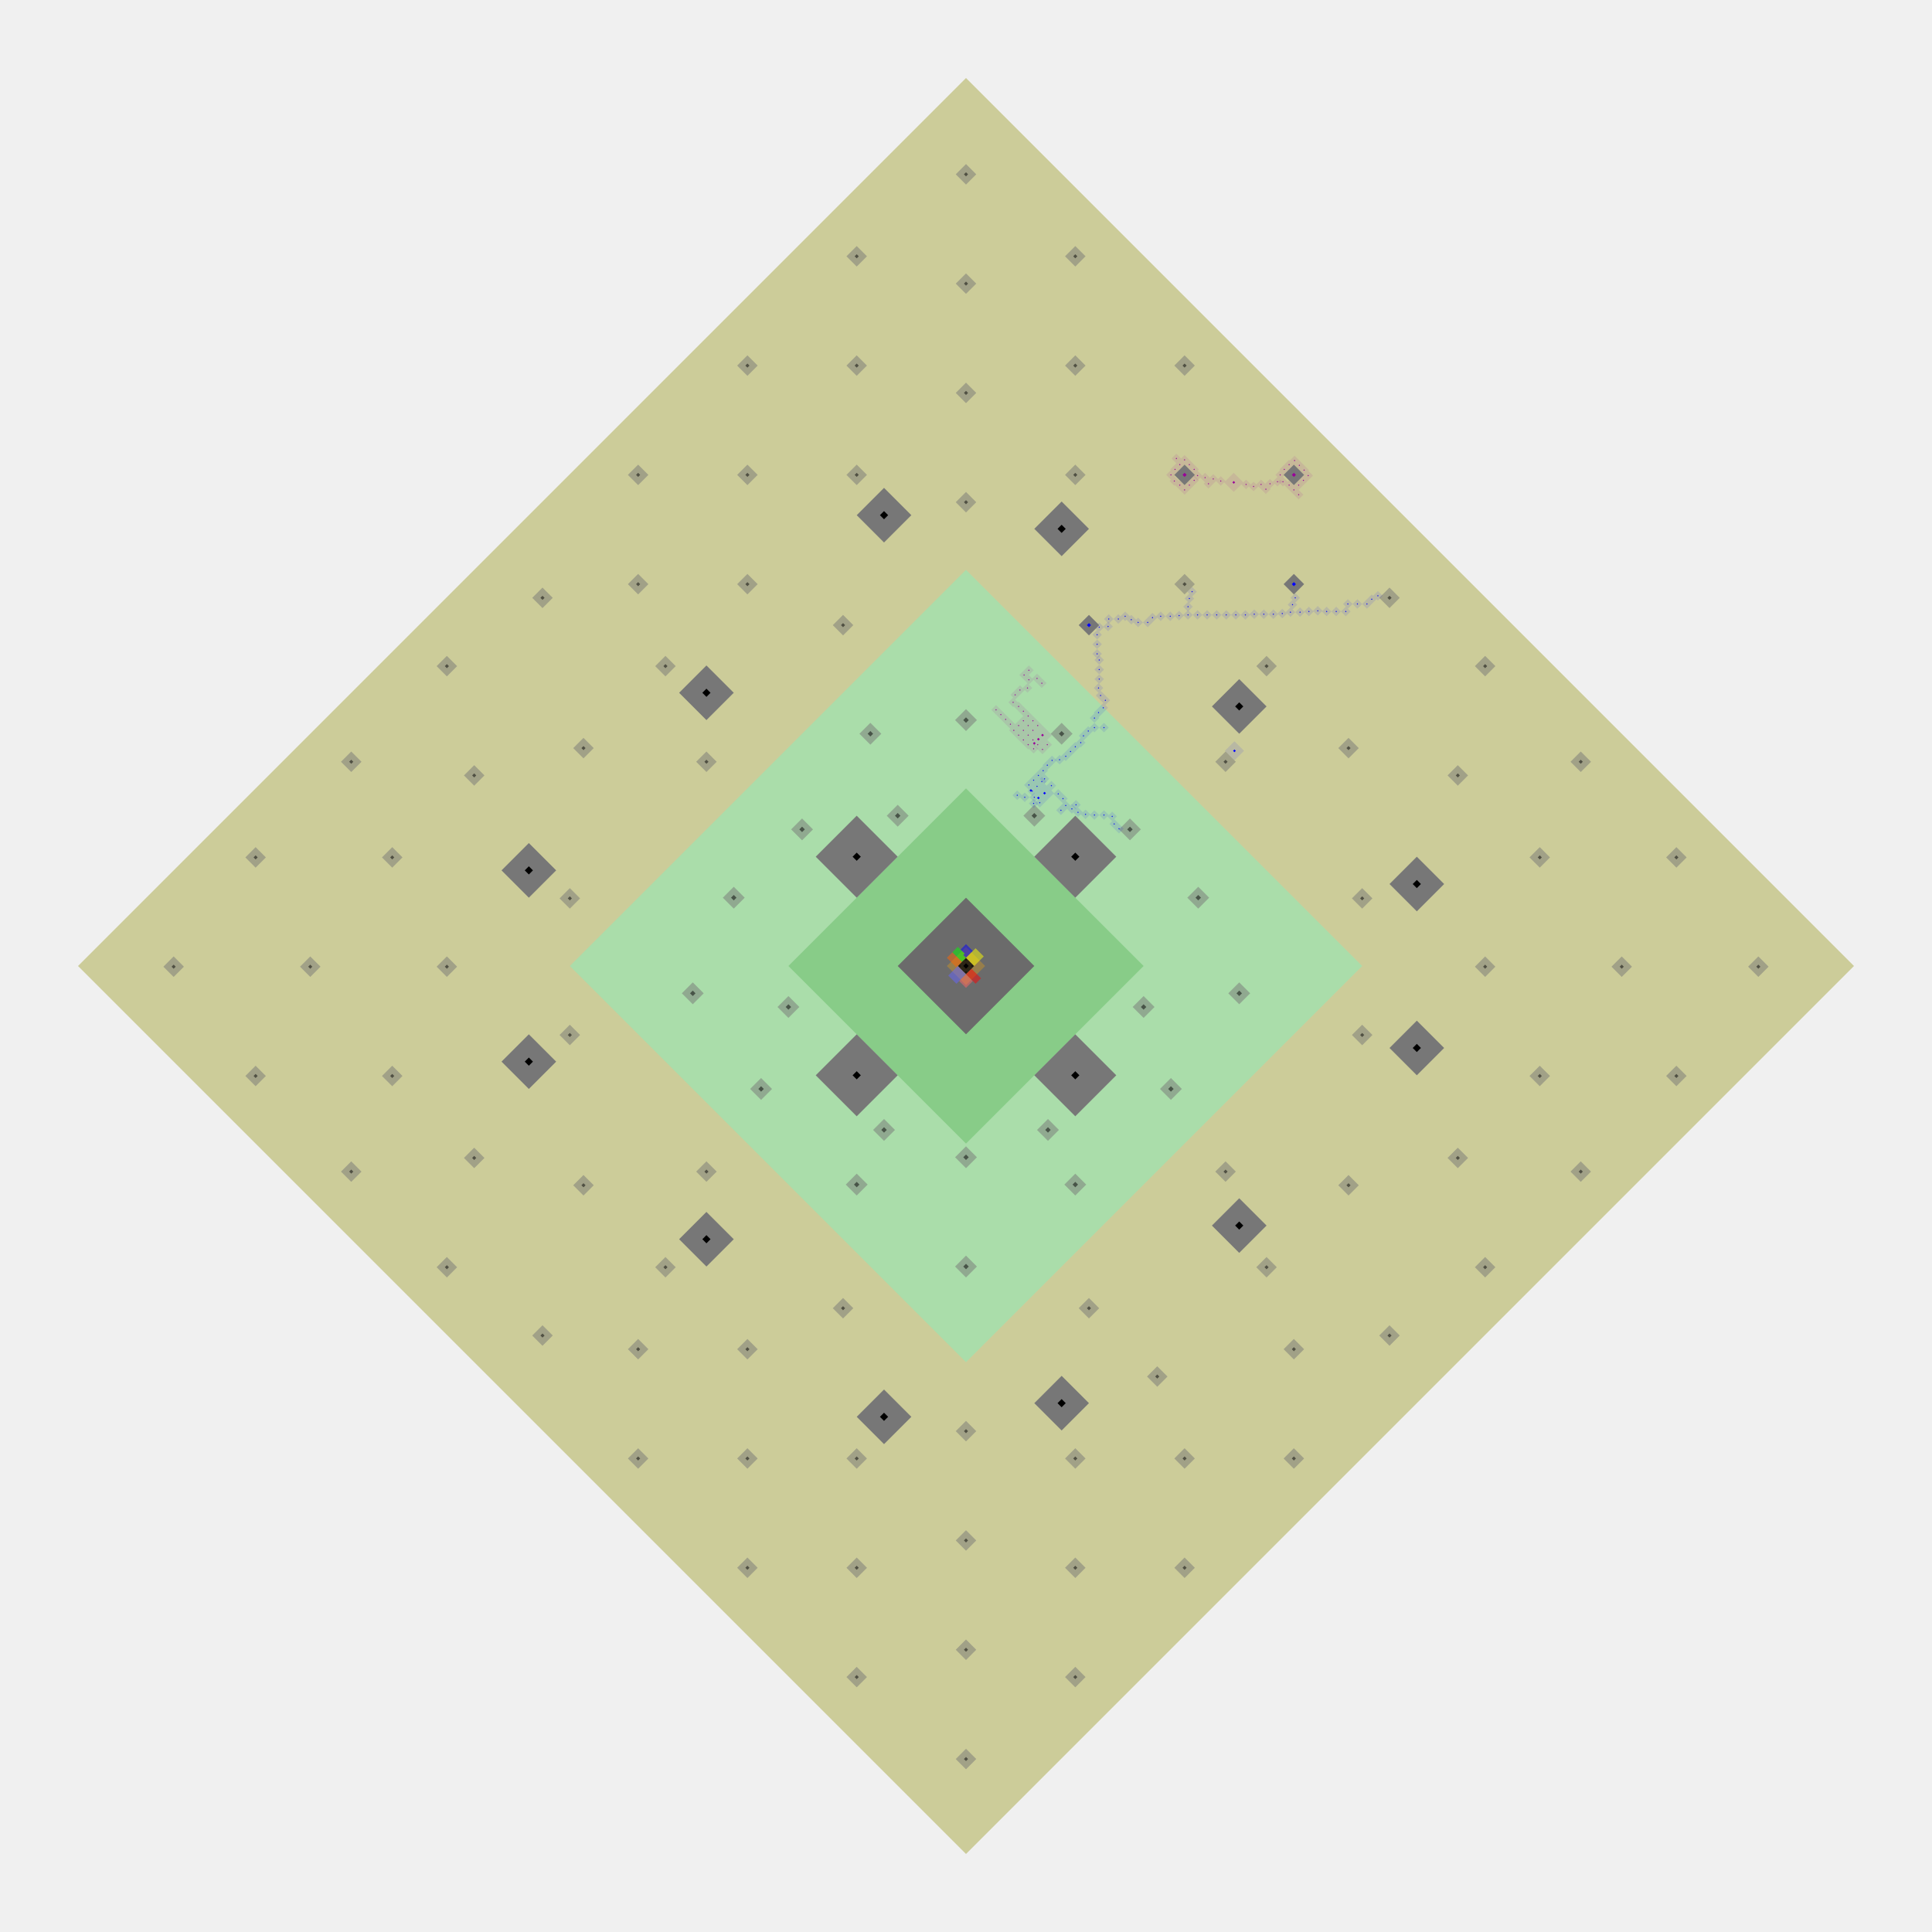
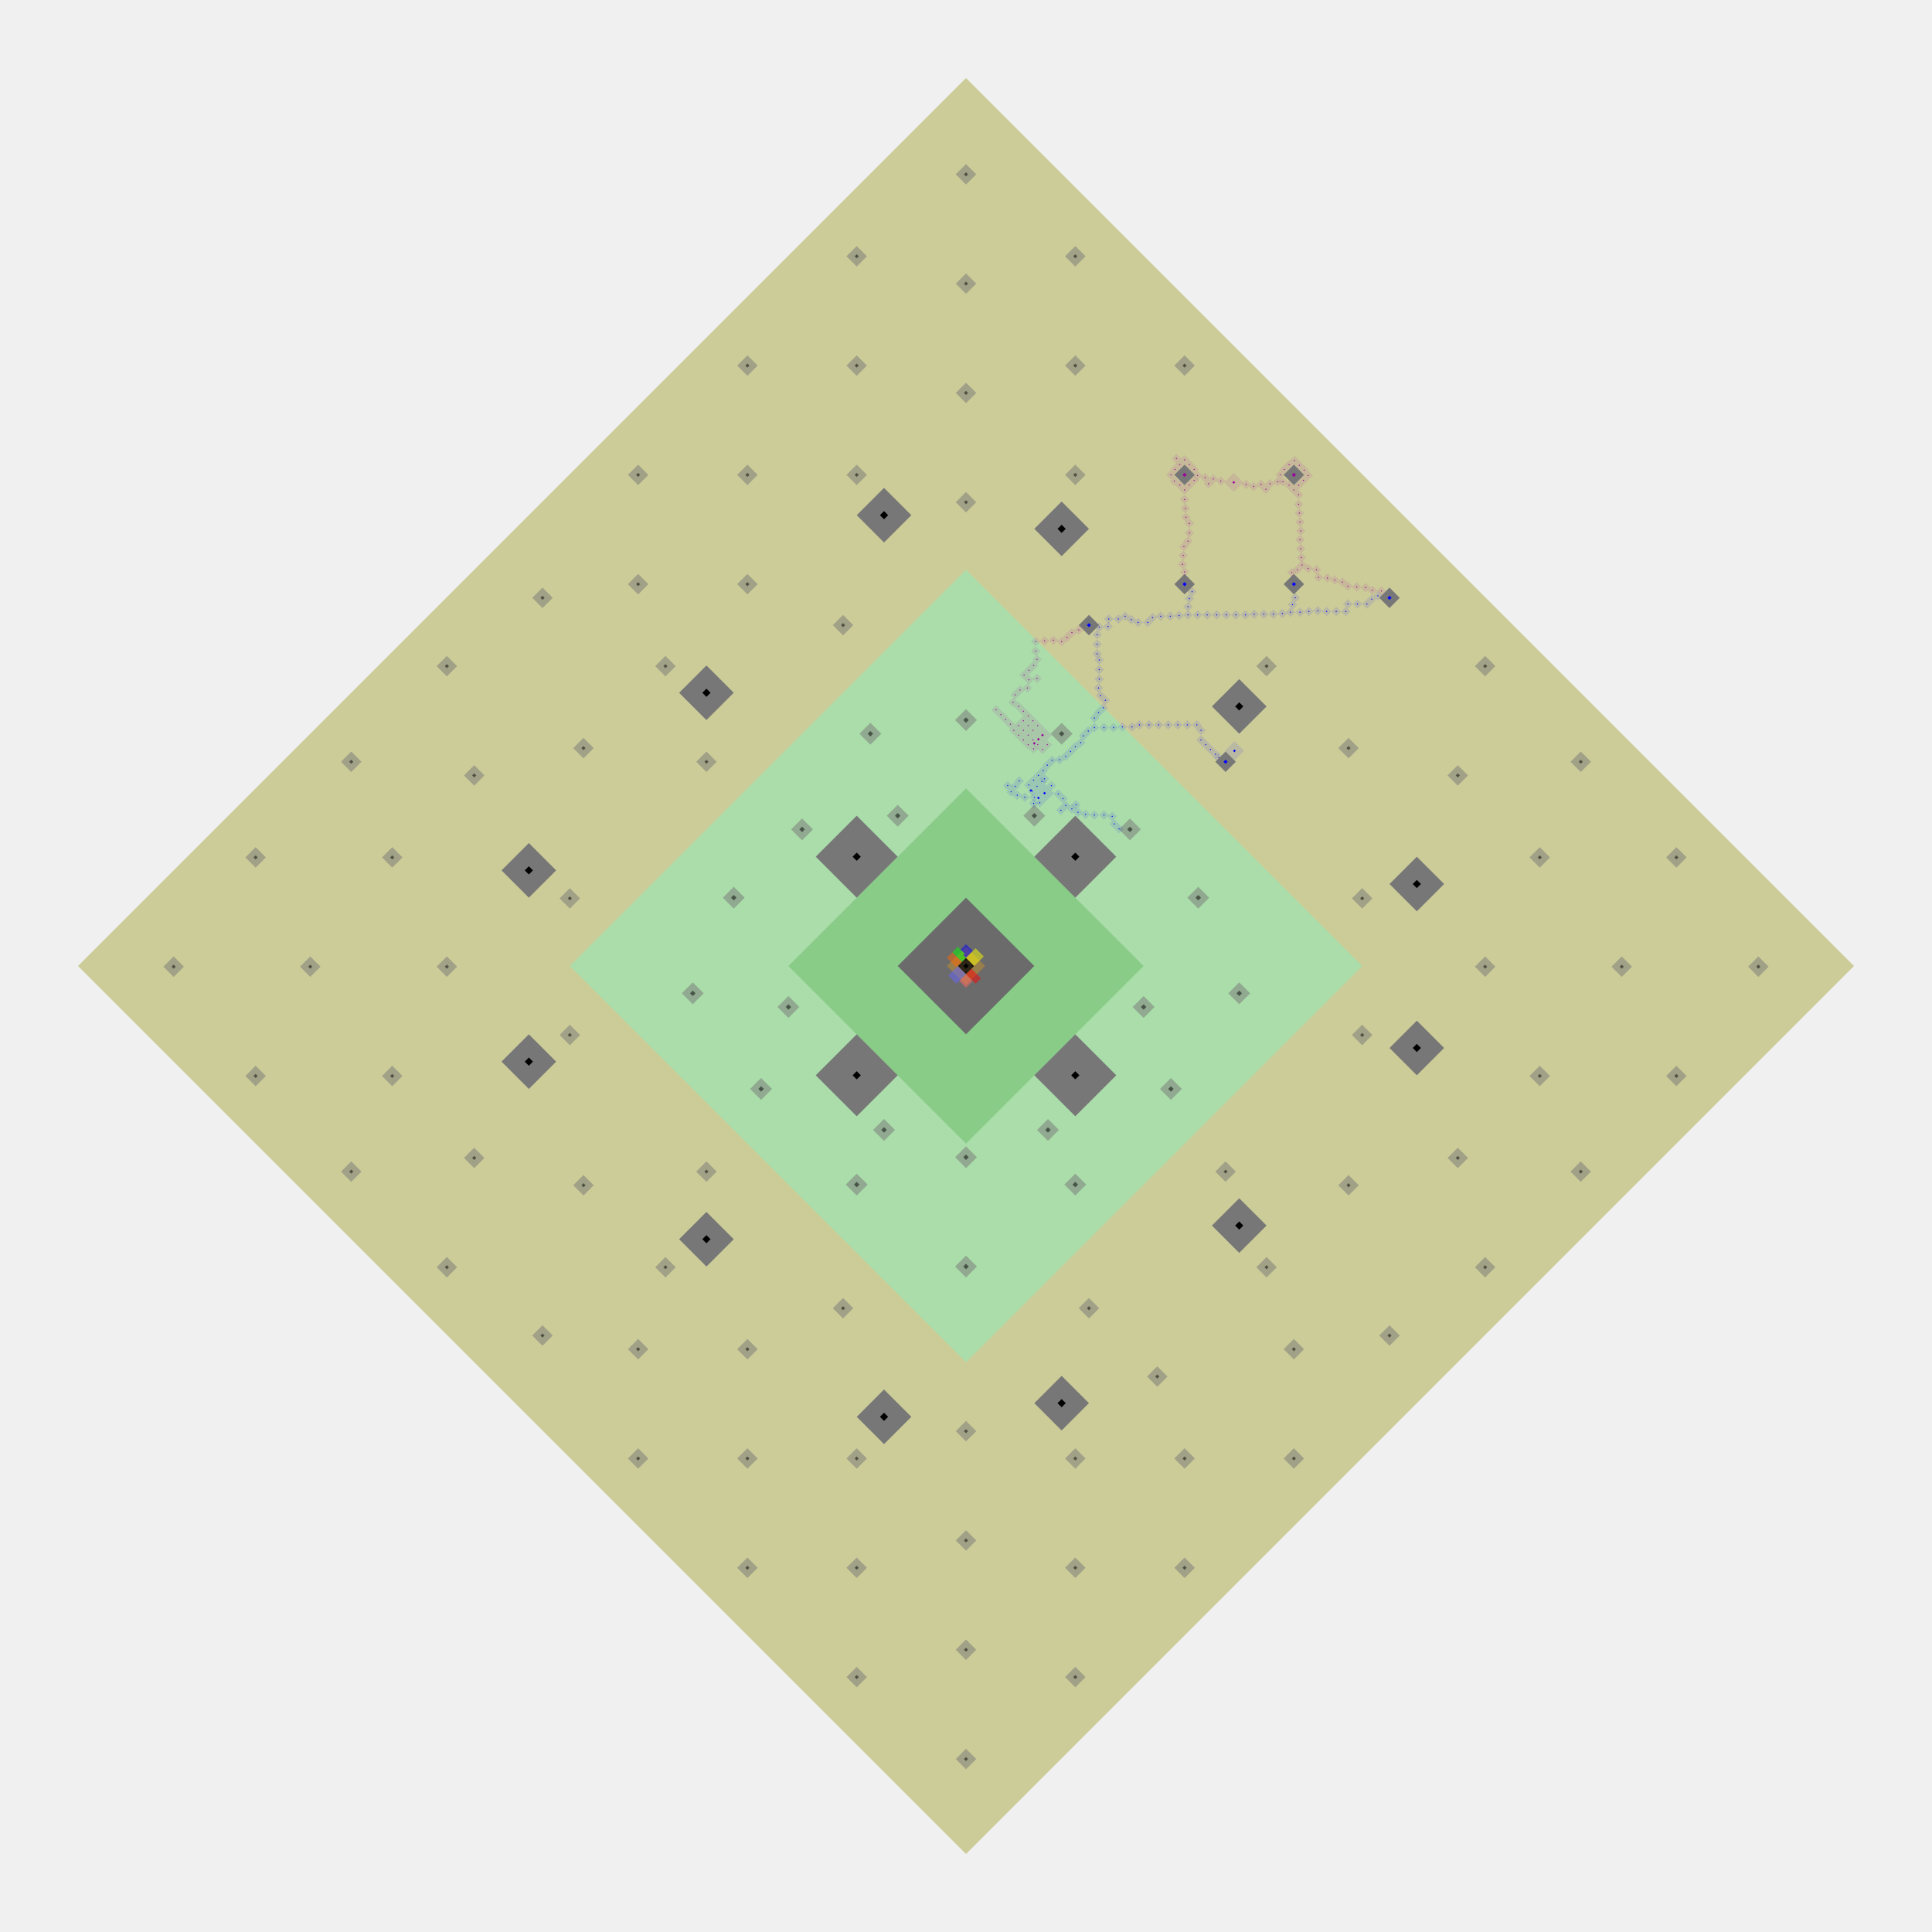
<svg xmlns="http://www.w3.org/2000/svg" id="state-map" version="1.1" viewBox="0 0 2000 2000">
  <style>
svg { background: #aaa; font: 1em serif; }
.concrete { fill: #777; }
.influence { fill-opacity: 0.1; stroke-width: 0; }

.state .labs { fill: #000; fill-opacity: 0.5; }
.state .forts { fill: #000; }
.state .other { fill: #990; }
/*.state .other { display: none; }*/

.ViV .alliance { fill: #00f; }
.ViV .labs { fill: #00f; }
.viv .alliance { fill: #909; }
.viv .labs { fill: #909; }

.new { fill: #070; }
.old { fill: #900; }

.cap-label { font-size: 0.2em; fill: #fff; }
</style>
  <defs>
    <pattern id="capital-grid" width="2%" height="2%">
      <rect x="0" y="0" width="2" height="2" stroke="#000" stroke-width="0.1" class="concrete" />
    </pattern>
    <symbol id="lab1" width="15" height="15">
      <rect x="0" y="0" width="15" height="15" class="concrete" />
      <rect x="6" y="6" width="3" height="3" class="lab" />
    </symbol>
    <symbol id="lab2" width="15" height="15">
      <rect x="0" y="0" width="15" height="15" class="concrete" />
      <rect x="6" y="6" width="3" height="3" class="lab" />
    </symbol>
    <symbol id="lab3" width="16" height="16">
      <rect x="0" y="0" width="16" height="16" class="concrete" />
      <rect x="6" y="6" width="4" height="4" class="lab" />
    </symbol>
    <symbol id="lab4" width="16" height="16">
      <rect x="0" y="0" width="16" height="16" class="concrete" />
      <rect x="6" y="6" width="4" height="4" class="lab" />
    </symbol>
    <symbol id="bunker" width="40" height="40">
      <rect x="0" y="0" width="40" height="40" class="concrete" />
      <rect x="17" y="17" width="6" height="6" class="fort" />
    </symbol>
    <symbol id="facility" width="60" height="60">
      <rect x="0" y="0" width="60" height="60" class="concrete" />
      <rect x="27" y="27" width="6" height="6" class="fort" />
    </symbol>
    <symbol id="hq" width="14" height="14">
      <rect x="0" y="0" width="14" height="14" class="influence" />
      <rect x="6" y="6" width="2" height="2" />
    </symbol>
    <symbol id="trap" width="2" height="2">
      <rect x="0" y="0" width="2" height="2" />
    </symbol>
    <symbol id="colosseum" width="2" height="2">
      <rect x="0" y="0" width="2" height="2" />
    </symbol>
    <symbol id="tower" width="7" height="7">
      <rect x="0" y="0" width="7" height="7" class="influence" />
      <rect x="3" y="3" width="1" height="1" />
    </symbol>
  </defs>
  <g transform="scale(-1,1) translate(-1650, 350) rotate(-135, 650, 650)">
    <g class="state">
      <rect x="0" y="0" height="1300" width="1300" fill="#cc9" />
      <rect x="360" y="360" height="580" width="580" fill="#ada" />
      <rect x="520" y="520" height="260" width="260" fill="#8c8" />
      <rect x="600" y="600" height="100" width="100" fill="url(#capital-grid)" />
      <rect x="636" y="636" height="28" width="28" fill="#fa0" fill-opacity="0.3" />
      <g fill="#000">
        <rect x="644" y="644" height="12" width="12" fill-opacity="0.7" />
        <rect x="645" y="645" height="1" width="1" />
        <rect x="654" y="645" height="1" width="1" />
        <rect x="645" y="654" height="1" width="1" />
        <rect x="654" y="654" height="1" width="1" />
        <rect x="648" y="648" height="4" width="4" />
      </g>
      <g class="forts">
        <use href="#facility" x="460" y="620" />
        <use href="#facility" x="620" y="460" />
        <use href="#facility" x="620" y="780" />
        <use href="#facility" x="780" y="620" />
        <use href="#bunker" x="240" y="360" />
        <use href="#bunker" x="240" y="620" />
        <use href="#bunker" x="240" y="880" />
        <use href="#bunker" x="380" y="240" />
        <use href="#bunker" x="380" y="1020" />
        <use href="#bunker" x="640" y="240" />
        <use href="#bunker" x="640" y="1020" />
        <use href="#bunker" x="900" y="240" />
        <use href="#bunker" x="900" y="1020" />
        <use href="#bunker" x="1020" y="360" />
        <use href="#bunker" x="1020" y="620" />
        <use href="#bunker" x="1020" y="880" />
      </g>
      <g class="labs">
        <use href="#lab1" x="42" y="202" />
        <use href="#lab1" x="42" y="522" />
        <use href="#lab1" x="42" y="802" />
        <use href="#lab1" x="42" y="1082" />
        <use href="#lab1" x="62" y="62" />
        <use href="#lab1" x="122" y="282" />
        <use href="#lab1" x="122" y="442" />
        <use href="#lab1" x="122" y="602" />
        <use href="#lab1" x="142" y="862" />
        <use href="#lab1" x="142" y="982" />
        <use href="#lab1" x="162" y="1122" />
        <use href="#lab1" x="202" y="42" />
        <use href="#lab1" x="202" y="362" />
        <use href="#lab1" x="202" y="642" />
        <use href="#lab1" x="202" y="762" />
        <use href="#lab1" x="202" y="1242" />
        <use href="#lab1" x="222" y="222" />
        <use href="#lab1" x="282" y="122" />
        <use href="#lab1" x="302" y="482" />
        <use href="#lab1" x="302" y="882" />
        <use href="#lab1" x="302" y="1142" />
        <use href="#lab1" x="362" y="202" />
        <use href="#lab1" x="402" y="982" />
        <use href="#lab1" x="422" y="1142" />
        <use href="#lab1" x="442" y="122" />
        <use href="#lab1" x="482" y="302" />
        <use href="#lab1" x="482" y="1242" />
        <use href="#lab1" x="522" y="42" />
        <use href="#lab1" x="522" y="1082" />
        <use href="#lab1" x="602" y="122" />
        <use href="#lab1" x="642" y="202" />
        <use href="#lab1" x="642" y="1082" />
        <use href="#lab1" x="682" y="1162" />
        <use href="#lab1" x="762" y="202" />
        <use href="#lab1" x="762" y="1242" />
        <use href="#lab1" x="802" y="42" />
        <use href="#lab1" x="802" y="982" />
        <use href="#lab1" x="842" y="1162" />
        <use href="#lab1" x="862" y="142" />
        <use href="#lab1" x="882" y="302" />
        <use href="#lab1" x="922" y="1082" />
        <use href="#lab1" x="982" y="142" />
        <use href="#lab1" x="982" y="402" />
        <use href="#lab1" x="1002" y="1162" />
        <use href="#lab1" x="1062" y="1062" />
        <use href="#lab1" x="1082" y="42" />
        <use href="#lab1" x="1082" y="522" />
        <use href="#lab1" x="1082" y="642" />
        <use href="#lab1" x="1082" y="922" />
        <use href="#lab1" x="1082" y="1242" />
        <use href="#lab1" x="1122" y="162" />
        <use href="#lab1" x="1142" y="302" />
        <use href="#lab1" x="1142" y="422" />
        <use href="#lab1" x="1162" y="1002" />
        <use href="#lab1" x="1222" y="1222" />
        <use href="#lab1" x="1242" y="202" />
        <use href="#lab1" x="1242" y="482" />
        <use href="#lab1" x="1242" y="1082" />
        <use href="#lab2" x="42" y="362" />
        <use href="#lab2" x="42" y="942" />
        <use href="#lab2" x="62" y="682" />
        <use href="#lab2" x="62" y="1222" />
        <use href="#lab2" x="142" y="142" />
        <use href="#lab2" x="202" y="522" />
        <use href="#lab2" x="262" y="1022" />
        <use href="#lab2" x="302" y="302" />
        <use href="#lab2" x="302" y="682" />
        <use href="#lab2" x="342" y="1242" />
        <use href="#lab2" x="362" y="42" />
        <use href="#lab2" x="482" y="202" />
        <use href="#lab2" x="602" y="982" />
        <use href="#lab2" x="602" y="1222" />
        <use href="#lab2" x="682" y="62" />
        <use href="#lab2" x="682" y="302" />
        <use href="#lab2" x="762" y="1082" />
        <use href="#lab2" x="922" y="1242" />
        <use href="#lab2" x="942" y="42" />
-         <use href="#lab2" x="982" y="602" />
        <use href="#lab2" x="982" y="982" />
        <use href="#lab2" x="1022" y="262" />
-         <use href="#lab2" x="1082" y="762" />
        <use href="#lab2" x="1142" y="1142" />
        <use href="#lab2" x="1222" y="62" />
-         <use href="#lab2" x="1222" y="602" />
        <use href="#lab2" x="1242" y="342" />
        <use href="#lab2" x="1242" y="922" />
        <use href="#lab3" x="402" y="562" />
        <use href="#lab3" x="402" y="702" />
        <use href="#lab3" x="422" y="422" />
        <use href="#lab3" x="422" y="822" />
        <use href="#lab3" x="482" y="742" />
        <use href="#lab3" x="502" y="502" />
        <use href="#lab3" x="522" y="862" />
        <use href="#lab3" x="562" y="402" />
        <use href="#lab3" x="622" y="862" />
        <use href="#lab3" x="702" y="402" />
        <use href="#lab3" x="742" y="882" />
        <use href="#lab3" x="822" y="422" />
        <use href="#lab3" x="822" y="822" />
        <use href="#lab3" x="862" y="522" />
        <use href="#lab3" x="862" y="622" />
        <use href="#lab3" x="882" y="742" />
        <use href="#lab4" x="462" y="582" />
        <use href="#lab4" x="582" y="462" />
        <use href="#lab4" x="702" y="802" />
        <use href="#lab4" x="742" y="482" />
        <use href="#lab4" x="802" y="702" />
      </g>
      <g fill-opacity="0.5">
        <path d="M 656 656 v 4 h 2 v 6 h 8 v -10 z" fill="#00f" />
        <path d="M 656 656 v 4 h 2 v 10 h -8 v -14 z" fill="#0f0" />
        <path d="M 644 656 h -2 v 14 h 8 v -14 z" fill="#f60" />
        <path d="M 644 644 h -14 v 12 h 14 z" fill="#66f" />
        <path d="M 644 644 h -10 v -10 h 10 z" fill="#f66" />
        <path d="M 644 644 h 8 v -14 h -8 z" fill="#f00" />
        <path d="M 656 644 h 14 v 12 h -14 z" fill="#ff0" />
      </g>
      <g class="other">
		</g>
    </g>
    <g class="ViV">
      <g class="alliance">
+         <use href="#tower" x="807" y="741" />
        <use href="#tower" x="809" y="734" />
+         <use href="#tower" x="809" y="748" />
        <use href="#tower" x="813" y="727" />
+         <use href="#tower" x="814" y="742" />
        <use href="#tower" x="815" y="716" />
        <use href="#tower" x="820" y="712" />
        <use href="#tower" x="820" y="720" />
+         <use href="#tower" x="821" y="743" />
        <use href="#tower" x="823" y="726" />
        <use href="#tower" x="825" y="733" />
        <use href="#tower" x="830" y="691" />
        <use href="#tower" x="830" y="726" />
        <use href="#tower" x="832" y="733" />
        <use href="#tower" x="837" y="691" />
        <use href="#tower" x="837" y="726" />
        <use href="#tower" x="839" y="684" />
        <use href="#tower" x="839" y="733" />
        <use href="#tower" x="840" y="698" />
        <use href="#tower" x="840" y="705" />
        <use href="#tower" x="841" y="677" />
        <use href="#tower" x="841" y="716" />
        <use href="#tower" x="841" y="726" />
        <use href="#tower" x="845" y="670" />
        <use href="#tower" x="845" y="684" />
        <use href="#tower" x="846" y="733" />
        <use href="#tower" x="851" y="663" />
        <use href="#tower" x="853" y="734" />
        <use href="#tower" x="858" y="656" />
        <use href="#tower" x="859" y="635" />
        <use href="#tower" x="859" y="642" />
        <use href="#tower" x="860" y="734" />
        <use href="#tower" x="863" y="649" />
        <use href="#tower" x="866" y="729" />
        <use href="#tower" x="873" y="727" />
        <use href="#tower" x="880" y="727" />
        <use href="#tower" x="887" y="727" />
        <use href="#tower" x="894" y="726" />
        <use href="#tower" x="901" y="729" />
        <use href="#tower" x="908" y="729" />
        <use href="#tower" x="915" y="727" />
        <use href="#tower" x="922" y="720" />
        <use href="#tower" x="922" y="734" />
+         <use href="#tower" x="929" y="713" />
        <use href="#tower" x="929" y="735" />
+         <use href="#tower" x="936" y="707" />
        <use href="#tower" x="936" y="735" />
+         <use href="#tower" x="943" y="700" />
        <use href="#tower" x="943" y="739" />
        <use href="#tower" x="943" y="746" />
        <use href="#tower" x="947" y="753" />
+         <use href="#tower" x="950" y="696" />
        <use href="#tower" x="954" y="759" />
+         <use href="#tower" x="957" y="689" />
        <use href="#tower" x="961" y="766" />
+         <use href="#tower" x="964" y="682" />
        <use href="#tower" x="968" y="773" />
+         <use href="#tower" x="971" y="675" />
        <use href="#tower" x="971" y="779" />
+         <use href="#tower" x="978" y="668" />
        <use href="#tower" x="978" y="786" />
+         <use href="#tower" x="984" y="614" />
+         <use href="#tower" x="984" y="619" />
+         <use href="#tower" x="984" y="626" />
+         <use href="#tower" x="984" y="633" />
+         <use href="#tower" x="984" y="640" />
+         <use href="#tower" x="985" y="661" />
        <use href="#tower" x="985" y="793" />
+         <use href="#tower" x="991" y="647" />
+         <use href="#tower" x="992" y="654" />
        <use href="#tower" x="992" y="797" />
        <use href="#tower" x="999" y="791" />
        <use href="#tower" x="1005" y="796" />
        <use href="#tower" x="1012" y="789" />
        <use href="#tower" x="1019" y="786" />
        <use href="#tower" x="1021" y="779" />
        <use href="#tower" x="1024" y="772" />
        <use href="#tower" x="1031" y="765" />
        <use href="#tower" x="1038" y="765" />
        <use href="#tower" x="1045" y="760" />
        <use href="#tower" x="1052" y="753" />
        <use href="#tower" x="1059" y="747" />
        <use href="#tower" x="1066" y="741" />
        <use href="#tower" x="1072" y="747" />
        <use href="#tower" x="1073" y="734" />
        <use href="#tower" x="1079" y="752" />
        <use href="#tower" x="1080" y="727" />
        <use href="#tower" x="1086" y="755" />
        <use href="#tower" x="1087" y="720" />
        <use href="#tower" x="1094" y="713" />
        <use href="#tower" x="1101" y="706" />
        <use href="#tower" x="1108" y="699" />
        <use href="#tower" x="1115" y="693" />
        <use href="#tower" x="1122" y="686" />
        <use href="#tower" x="1129" y="679" />
        <use href="#tower" x="1136" y="673" />
        <use href="#tower" x="1143" y="668" />
        <use href="#tower" x="1150" y="661" />
        <use href="#tower" x="1150" y="672" />
        <use href="#tower" x="1157" y="655" />
        <use href="#tower" x="1157" y="675" />
        <use href="#tower" x="1164" y="649" />
        <use href="#tower" x="1170" y="642" />
        <use href="#tower" x="1177" y="635" />
        <use href="#tower" x="1184" y="628" />
        <use href="#tower" x="1191" y="632" />
        <use href="#tower" x="1198" y="625" />
        <use href="#tower" x="1205" y="618" />
        <use href="#tower" x="1212" y="618" />
        <use href="#tower" x="1219" y="616" />
        <use href="#hq" x="827" y="712" />
        <use href="#hq" x="997" y="604" />
        <use href="#trap" x="825" y="719" />
        <use href="#colosseum" x="825" y="730" />
      </g>
      <g class="labs">
        <use href="#lab1" x="982" y="802" />
        <use href="#lab1" x="1162" y="682" />
+         <use href="#lab2" x="982" y="602" />
+         <use href="#lab2" x="1082" y="762" />
+         <use href="#lab2" x="1222" y="602" />
      </g>
    </g>
    <g class="viv">
      <g class="alliance">
        <use href="#tower" x="854" y="763" />
        <use href="#tower" x="854" y="770" />
        <use href="#tower" x="854" y="777" />
        <use href="#tower" x="854" y="784" />
        <use href="#tower" x="855" y="756" />
        <use href="#tower" x="856" y="791" />
        <use href="#tower" x="856" y="798" />
        <use href="#tower" x="856" y="805" />
        <use href="#tower" x="856" y="812" />
        <use href="#tower" x="861" y="749" />
        <use href="#tower" x="861" y="756" />
        <use href="#tower" x="861" y="763" />
        <use href="#tower" x="861" y="770" />
        <use href="#tower" x="861" y="777" />
        <use href="#tower" x="861" y="784" />
        <use href="#tower" x="868" y="749" />
        <use href="#tower" x="868" y="770" />
        <use href="#tower" x="868" y="777" />
        <use href="#tower" x="868" y="784" />
        <use href="#tower" x="874" y="805" />
        <use href="#tower" x="875" y="770" />
        <use href="#tower" x="875" y="777" />
        <use href="#tower" x="875" y="784" />
        <use href="#tower" x="875" y="791" />
        <use href="#tower" x="875" y="798" />
        <use href="#tower" x="881" y="809" />
        <use href="#tower" x="888" y="809" />
        <use href="#tower" x="895" y="805" />
        <use href="#tower" x="902" y="810" />
        <use href="#tower" x="902" y="817" />
-         <use href="#tower" x="909" y="798" />
        <use href="#tower" x="909" y="805" />
        <use href="#tower" x="909" y="817" />
+         <use href="#tower" x="916" y="817" />
+         <use href="#tower" x="923" y="819" />
+         <use href="#tower" x="928" y="826" />
+         <use href="#tower" x="935" y="833" />
+         <use href="#tower" x="942" y="827" />
+         <use href="#tower" x="949" y="821" />
+         <use href="#tower" x="954" y="814" />
+         <use href="#tower" x="961" y="813" />
+         <use href="#tower" x="968" y="813" />
+         <use href="#tower" x="975" y="810" />
+         <use href="#tower" x="1095" y="775" />
+         <use href="#tower" x="1099" y="782" />
+         <use href="#tower" x="1106" y="788" />
+         <use href="#tower" x="1113" y="794" />
+         <use href="#tower" x="1120" y="795" />
+         <use href="#tower" x="1127" y="800" />
+         <use href="#tower" x="1134" y="807" />
+         <use href="#tower" x="1136" y="814" />
+         <use href="#tower" x="1142" y="821" />
+         <use href="#tower" x="1148" y="828" />
        <use href="#tower" x="1154" y="849" />
        <use href="#tower" x="1155" y="835" />
        <use href="#tower" x="1155" y="842" />
        <use href="#tower" x="1156" y="856" />
        <use href="#tower" x="1162" y="835" />
        <use href="#tower" x="1163" y="857" />
        <use href="#tower" x="1169" y="835" />
        <use href="#tower" x="1170" y="857" />
        <use href="#tower" x="1172" y="864" />
+         <use href="#tower" x="1173" y="696" />
        <use href="#tower" x="1175" y="836" />
        <use href="#tower" x="1177" y="822" />
        <use href="#tower" x="1177" y="843" />
        <use href="#tower" x="1177" y="850" />
        <use href="#tower" x="1177" y="857" />
+         <use href="#tower" x="1179" y="694" />
        <use href="#tower" x="1179" y="829" />
        <use href="#tower" x="1184" y="822" />
+         <use href="#tower" x="1186" y="694" />
+         <use href="#tower" x="1188" y="687" />
        <use href="#tower" x="1188" y="815" />
+         <use href="#tower" x="1189" y="673" />
+         <use href="#tower" x="1191" y="700" />
+         <use href="#tower" x="1193" y="680" />
+         <use href="#tower" x="1195" y="666" />
+         <use href="#tower" x="1197" y="707" />
+         <use href="#tower" x="1199" y="659" />
+         <use href="#tower" x="1203" y="652" />
+         <use href="#tower" x="1203" y="714" />
+         <use href="#tower" x="1204" y="645" />
        <use href="#tower" x="1204" y="794" />
        <use href="#tower" x="1208" y="787" />
+         <use href="#tower" x="1210" y="638" />
+         <use href="#tower" x="1210" y="720" />
        <use href="#tower" x="1215" y="776" />
        <use href="#tower" x="1215" y="783" />
+         <use href="#tower" x="1216" y="631" />
+         <use href="#tower" x="1216" y="727" />
+         <use href="#tower" x="1219" y="624" />
+         <use href="#tower" x="1222" y="734" />
        <use href="#tower" x="1222" y="777" />
+         <use href="#tower" x="1225" y="617" />
+         <use href="#tower" x="1228" y="741" />
        <use href="#tower" x="1229" y="773" />
        <use href="#tower" x="1233" y="769" />
        <use href="#tower" x="1235" y="748" />
        <use href="#tower" x="1235" y="755" />
        <use href="#tower" x="1235" y="762" />
        <use href="#tower" x="1236" y="776" />
        <use href="#tower" x="1242" y="755" />
        <use href="#tower" x="1243" y="777" />
        <use href="#tower" x="1249" y="755" />
        <use href="#tower" x="1250" y="777" />
        <use href="#tower" x="1256" y="755" />
        <use href="#tower" x="1257" y="762" />
        <use href="#tower" x="1257" y="769" />
        <use href="#tower" x="1257" y="776" />
        <use href="#hq" x="868" y="756" />
        <use href="#hq" x="1193" y="801" />
        <use href="#trap" x="868" y="762" />
        <use href="#colosseum" x="862" y="762" />
      </g>
      <g class="labs">
        <use href="#lab1" x="1162" y="842" />
        <use href="#lab1" x="1242" y="762" />
      </g>
    </g>
  </g>
</svg>
